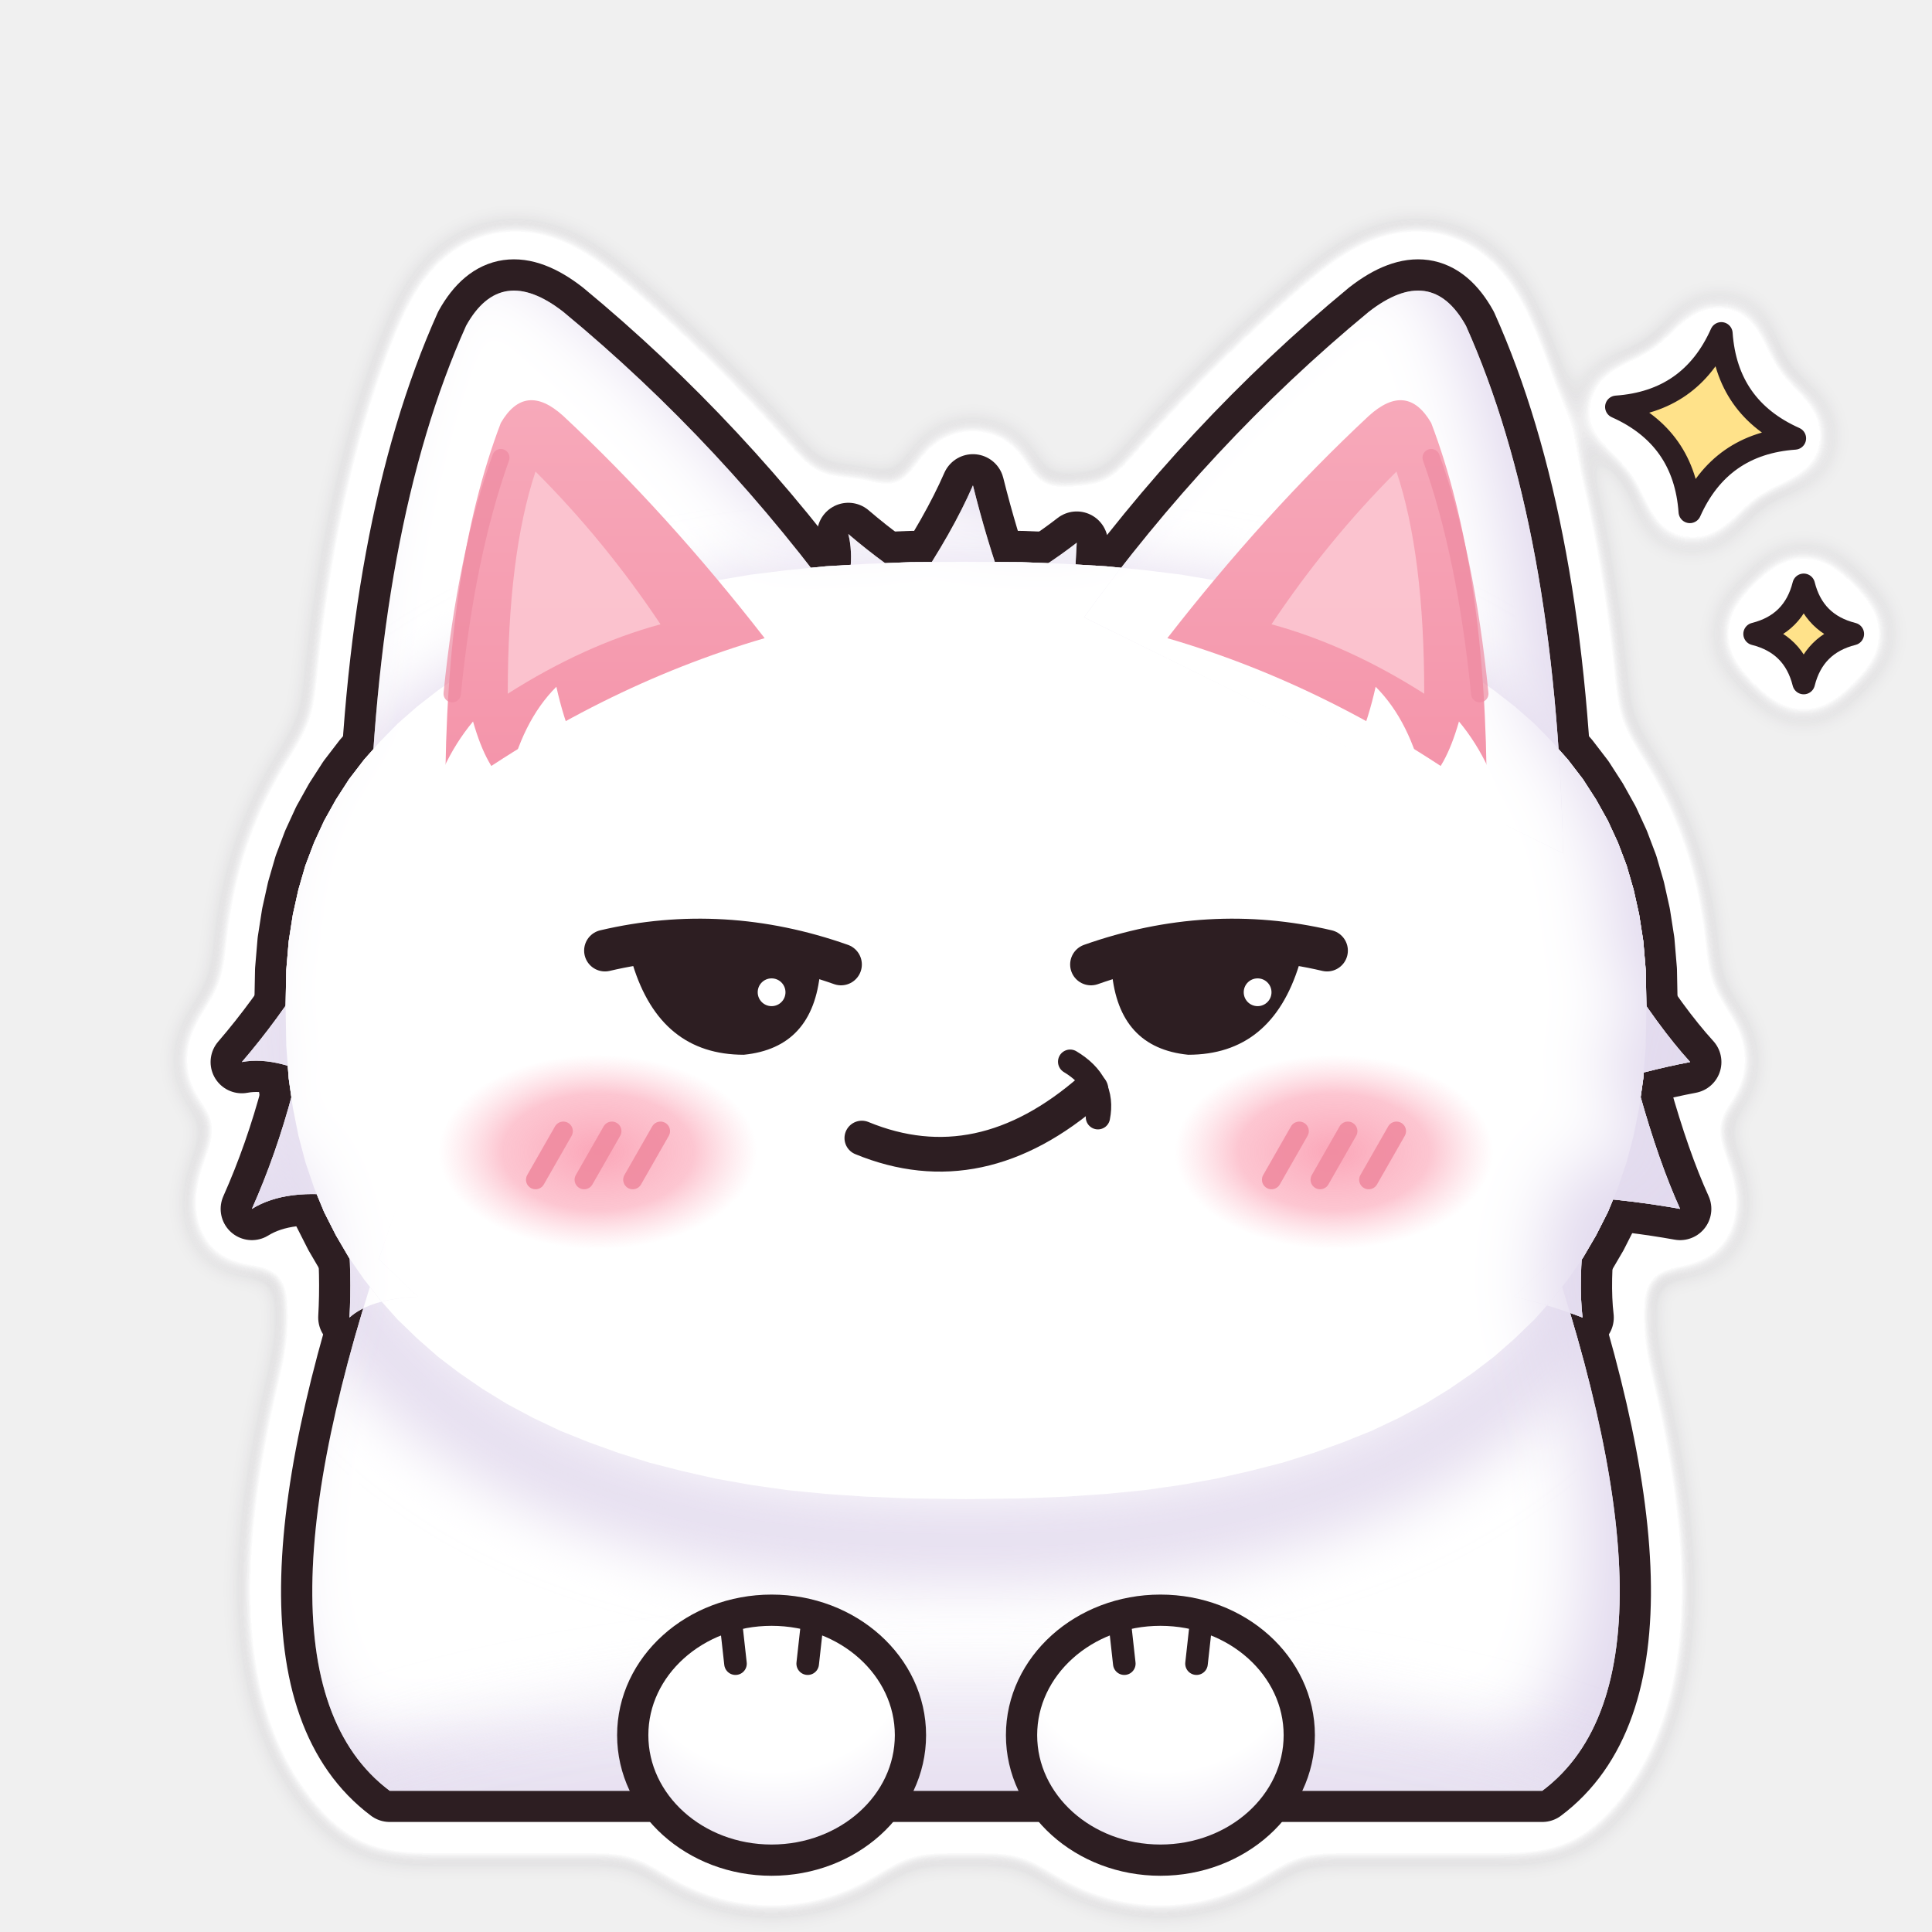
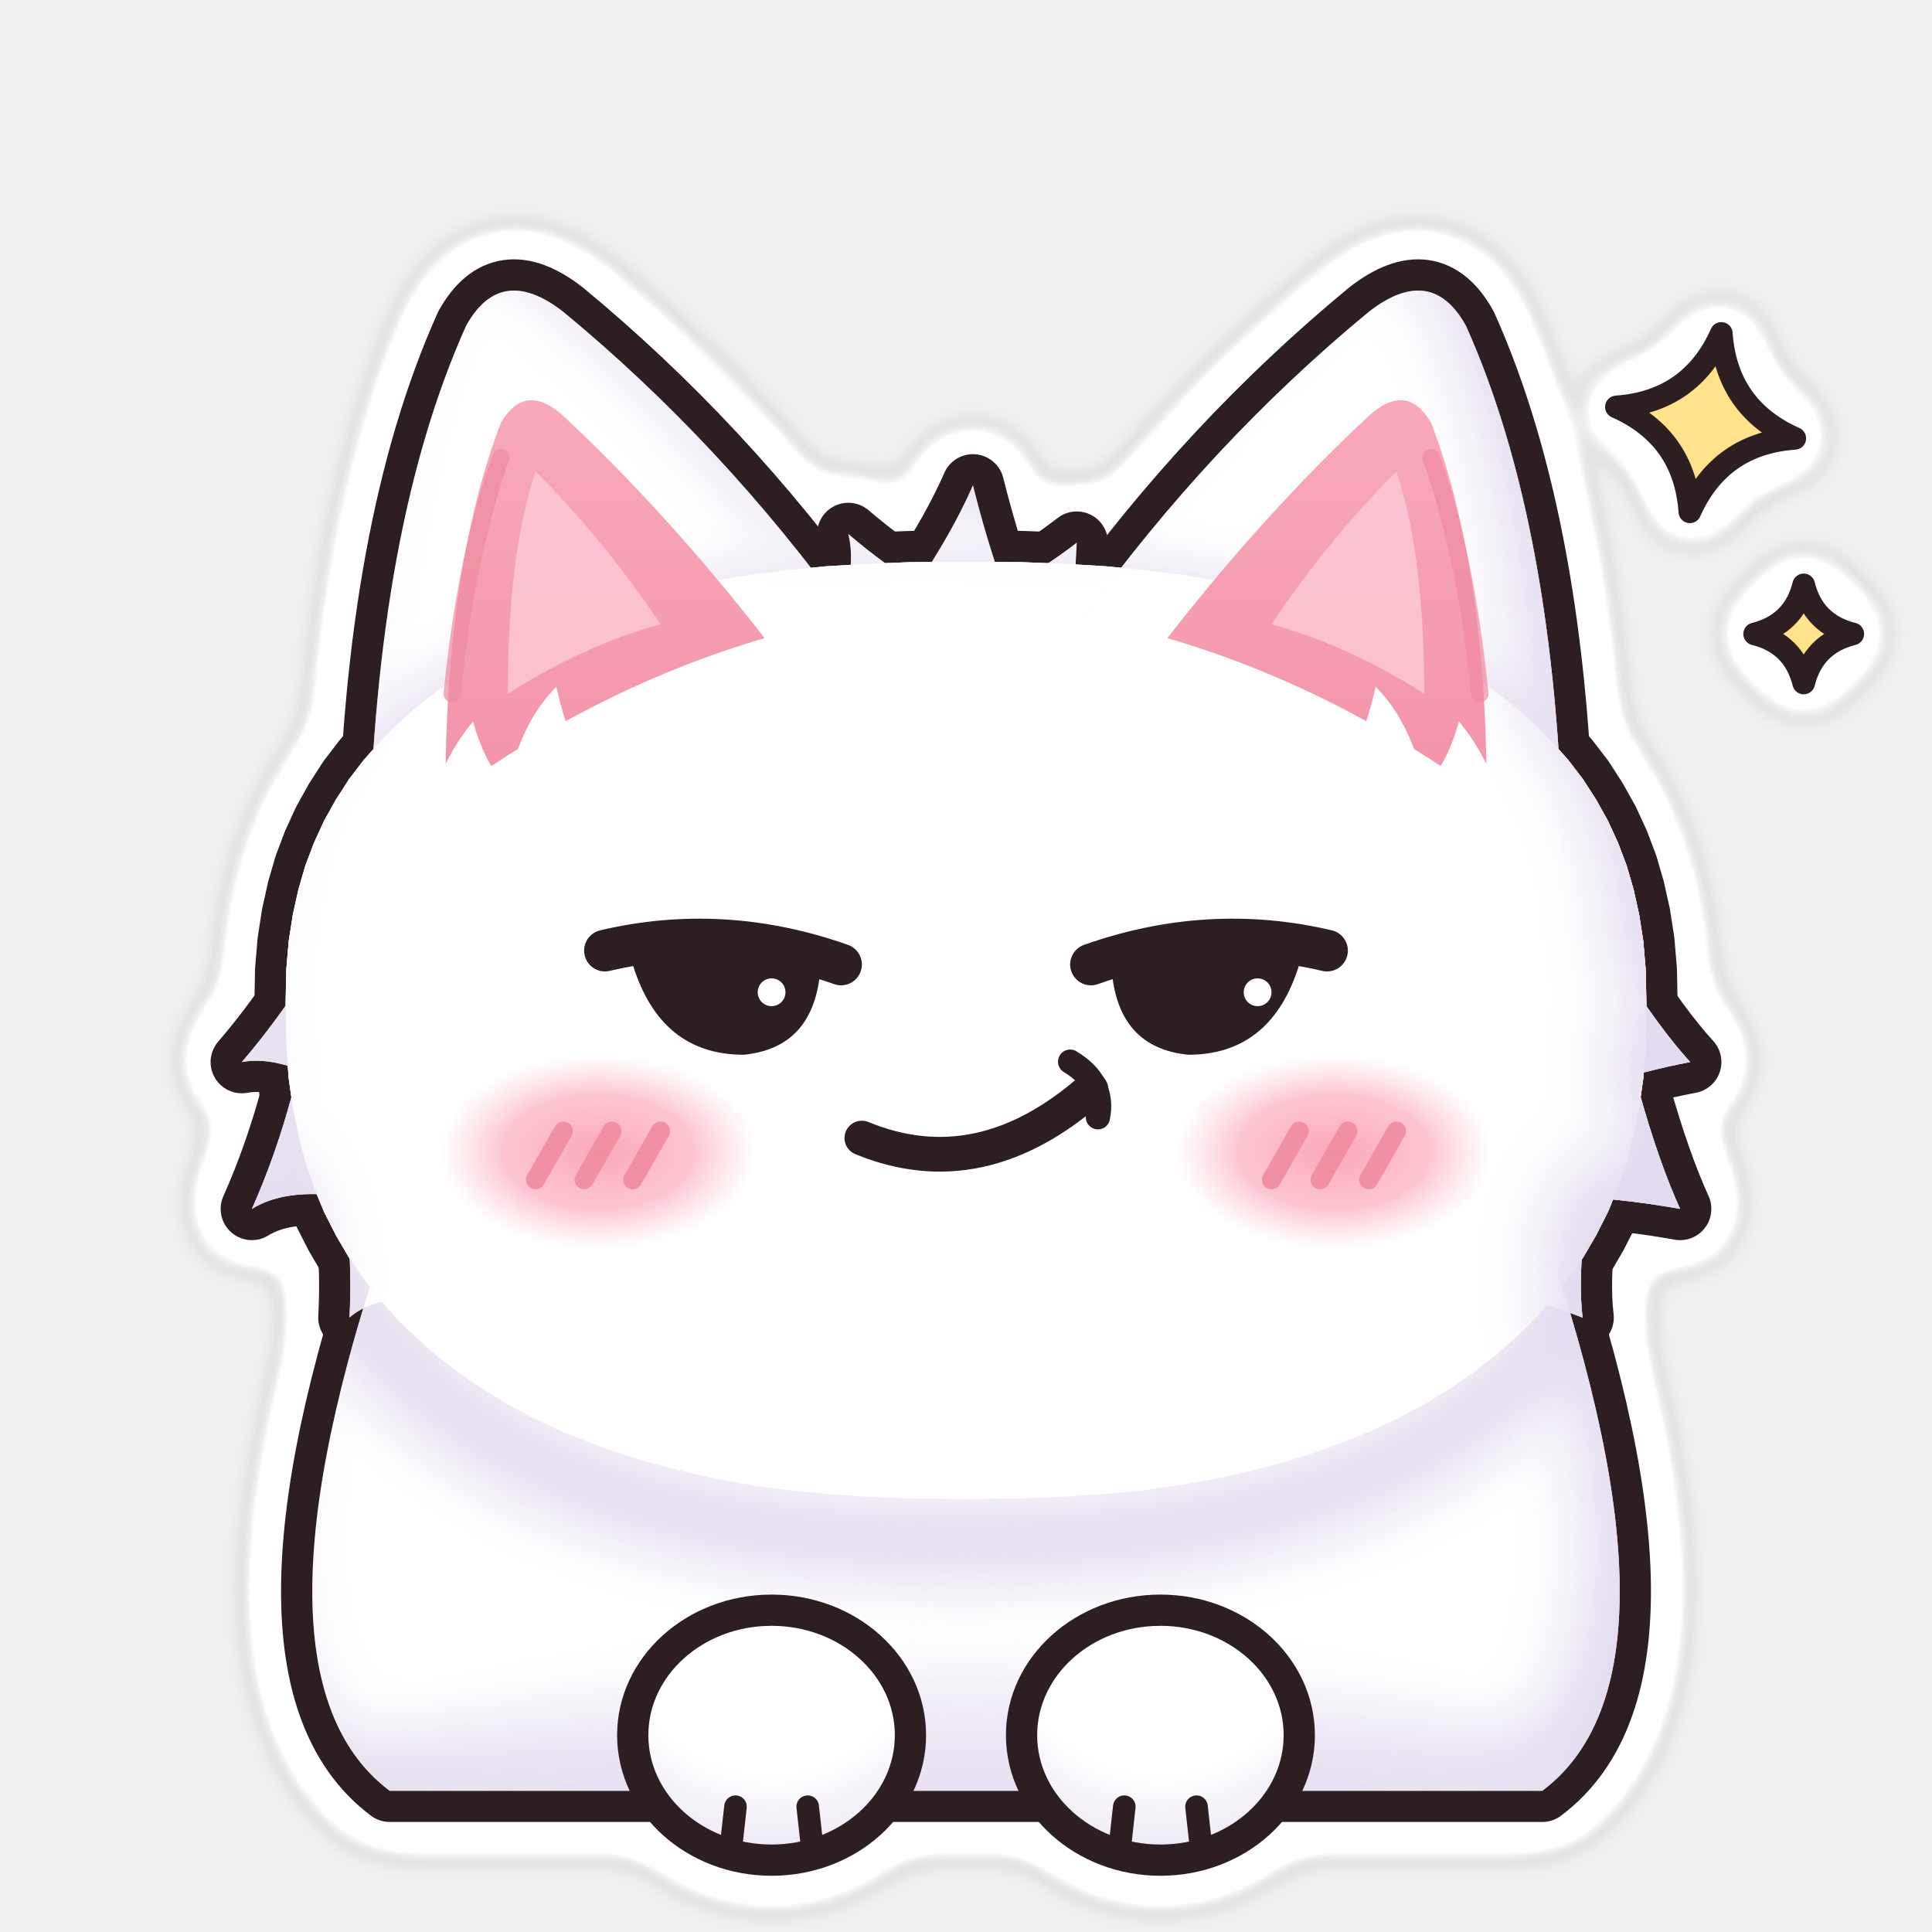
<svg xmlns="http://www.w3.org/2000/svg" viewBox="0 0 512 512" width="512" height="512">
  <defs>
    <linearGradient id="heartFill" x1="0" y1="0" x2="0" y2="1">
      <stop offset="0" stop-color="#ff9aae" />
      <stop offset="1" stop-color="#f4607d" />
    </linearGradient>
    <linearGradient id="lens" x1="0" y1="0" x2="1" y2="1">
      <stop offset="0" stop-color="#3b3350" />
      <stop offset="1" stop-color="#141019" />
    </linearGradient>
    <linearGradient id="flame" x1="0" y1="1" x2="0" y2="0">
      <stop offset="0" stop-color="#ff5a3d" />
      <stop offset="1" stop-color="#ffb43d" />
    </linearGradient>
    <linearGradient id="earFill" x1="0" y1="0" x2="0" y2="1">
      <stop offset="0" stop-color="#f7a9ba" />
      <stop offset="1" stop-color="#f493a9" />
    </linearGradient>
    <linearGradient id="mouthFill" x1="0" y1="0" x2="0" y2="1">
      <stop offset="0" stop-color="#9e2c46" />
      <stop offset="1" stop-color="#cc4a66" />
    </linearGradient>
    <linearGradient id="tongueFill" x1="0" y1="0" x2="0" y2="1">
      <stop offset="0" stop-color="#ff9db2" />
      <stop offset="1" stop-color="#f27994" />
    </linearGradient>
    <radialGradient id="blushFill">
      <stop offset="0" stop-color="#fba2b5" stop-opacity="0.95" />
      <stop offset="0.6" stop-color="#fcb3c2" stop-opacity="0.75" />
      <stop offset="1" stop-color="#fdc4cf" stop-opacity="0" />
    </radialGradient>
    <radialGradient id="blushStrong">
      <stop offset="0" stop-color="#f7839c" stop-opacity="0.95" />
      <stop offset="0.65" stop-color="#f996aa" stop-opacity="0.8" />
      <stop offset="1" stop-color="#fbb0bf" stop-opacity="0" />
    </radialGradient>
    <radialGradient id="pawShade" cx="0.5" cy="0.15" r="0.9">
      <stop offset="0.55" stop-color="#ffffff" />
      <stop offset="1" stop-color="#e9e3f2" />
    </radialGradient>
    <filter id="soft" x="-20%" y="-20%" width="140%" height="140%">
      <feGaussianBlur stdDeviation="9" />
    </filter>
    <filter id="rim" x="-10%" y="-10%" width="120%" height="120%">
      <feGaussianBlur stdDeviation="8" />
    </filter>
    <filter id="inner" filterUnits="userSpaceOnUse" x="-64" y="-64" width="640" height="640" color-interpolation-filters="sRGB">
      <feComponentTransfer in="SourceAlpha" result="outside">
        <feFuncA type="table" tableValues="1 0" />
      </feComponentTransfer>
      <feOffset in="outside" dx="-10" dy="-12" result="shifted" />
      <feGaussianBlur in="shifted" stdDeviation="10" result="soft" />
      <feComposite in="soft" in2="SourceAlpha" operator="in" result="edge" />
      <feFlood flood-color="#e2daee" />
      <feComposite in2="edge" operator="in" />
    </filter>
    <filter id="sticker" x="-15%" y="-15%" width="130%" height="130%" color-interpolation-filters="sRGB">
      <feGaussianBlur in="SourceAlpha" stdDeviation="7" result="blur" />
      <feComponentTransfer in="blur" result="mask">
        <feFuncA type="linear" slope="14" intercept="-0.6" />
      </feComponentTransfer>
      <feFlood flood-color="#ffffff" />
      <feComposite in2="mask" operator="in" result="border" />
      <feGaussianBlur in="mask" stdDeviation="2.5" result="shadowBlur" />
      <feFlood flood-color="#1d1428" flood-opacity="0.22" />
      <feComposite in2="shadowBlur" operator="in" result="shadow" />
      <feMerge>
        <feMergeNode in="shadow" />
        <feMergeNode in="border" />
        <feMergeNode in="SourceGraphic" />
      </feMerge>
    </filter>
  </defs>
  <g filter="url(#sticker)">
    <g transform="translate(256 274) scale(0.92) translate(-256 -266)">
      <clipPath id="sil">
        <path d="M92 316 C62 400 58 460 90 484 L422 484 C454 460 450 400 420 316 Z" />
        <path d="M84 214 Q86 120 112 62 Q122 44 140 58 Q186 96 222 146 Z" />
        <path d="M428 214 Q426 120 400 62 Q390 44 372 58 Q326 96 290 146 Z" />
        <path d="M452 258L451.8 269.5L451.1 278.8L449.9 287.3L448.3 295.3L446.3 302.9L443.8 310.3L440.9 317.3L437.5 324L433.7 330.5L429.4 336.7L424.7 342.7L419.7 348.3L414.1 353.7L408.2 358.9L401.9 363.7L395.2 368.3L388.2 372.6L380.7 376.6L372.9 380.3L364.7 383.6L356.1 386.7L347.2 389.5L337.8 391.9L328.1 394.1L318 395.9L307.5 397.4L296.4 398.5L284.7 399.3L271.9 399.8L256 400L240.1 399.8L227.3 399.3L215.6 398.5L204.5 397.4L194 395.9L183.9 394.1L174.2 391.9L164.8 389.5L155.9 386.7L147.3 383.6L139.1 380.3L131.3 376.6L123.8 372.6L116.8 368.3L110.1 363.7L103.8 358.9L97.9 353.7L92.3 348.3L87.3 342.7L82.6 336.7L78.3 330.5L74.5 324L71.1 317.3L68.2 310.3L65.7 302.9L63.7 295.3L62.1 287.3L60.9 278.8L60.2 269.5L60 258L60.2 247.6L60.9 239.3L62.1 231.6L63.7 224.4L65.7 217.5L68.2 210.9L71.1 204.6L74.5 198.5L78.3 192.6L82.6 187L87.3 181.7L92.3 176.6L97.9 171.7L103.8 167.1L110.1 162.7L116.8 158.6L123.8 154.7L131.3 151.1L139.1 147.8L147.3 144.7L155.9 142L164.8 139.5L174.2 137.3L183.9 135.4L194 133.7L204.5 132.4L215.6 131.3L227.3 130.6L240.1 130.1L256 130L271.9 130.1L284.7 130.6L296.4 131.3L307.5 132.4L318 133.7L328.1 135.4L337.8 137.3L347.2 139.5L356.1 142L364.7 144.7L372.9 147.8L380.7 151.1L388.2 154.7L395.2 158.6L401.9 162.7L408.2 167.1L414.1 171.7L419.7 176.6L424.7 181.7L429.4 187L433.7 192.6L437.5 198.5L440.9 204.6L443.8 210.9L446.3 217.5L448.3 224.4L449.9 231.6L451.1 239.3L451.8 247.6Z" />
        <path d="M219.5 145.6 Q224.5 131.6 222.1 122 Q232.5 130.9 244.5 138.4 Z" />
        <path d="M241 138 Q252.1 121.5 258 108 Q261.9 123.6 267 138 Z" />
        <path d="M266.5 138.6 Q279.3 131.2 287.9 124.5 Q287.2 135.2 287.5 145.4 Z" />
        <path d="M73 280.7 Q58 272.1 47.4 274.1 Q57.9 261.9 67 247.3 Z" />
        <path d="M445 247.3 Q455.4 264 464.6 274.1 Q451.5 276.6 439 280.7 Z" />
        <path d="M78 313 Q60.3 310.2 50.3 316.4 Q57.3 300.7 62 283 Z" />
        <path d="M450 283 Q455.6 303 461.7 316.4 Q447.7 313.9 434 313 Z" />
        <path d="M98.1 341.7 Q84.4 342.3 78.4 347.7 Q79.1 335.5 77.9 322.3 Z" />
        <path d="M434.1 322.3 Q432.4 337.6 433.6 347.7 Q424 344 413.9 341.7 Z" />
        <path d="M88.6 418.3 Q77.1 411.3 70 412.7 Q75.3 402.2 79.4 389.7 Z" />
        <path d="M432.6 389.7 Q437.1 404.4 442 412.7 Q432.6 414.7 423.4 418.3 Z" />
      </clipPath>
      <g fill="#2d1e22" stroke="#2d1e22" stroke-width="18" stroke-linejoin="round">
        <path d="M92 316 C62 400 58 460 90 484 L422 484 C454 460 450 400 420 316 Z" />
        <path d="M84 214 Q86 120 112 62 Q122 44 140 58 Q186 96 222 146 Z" />
        <path d="M428 214 Q426 120 400 62 Q390 44 372 58 Q326 96 290 146 Z" />
        <path d="M452 258L451.8 269.5L451.1 278.8L449.9 287.3L448.3 295.3L446.3 302.9L443.8 310.3L440.9 317.3L437.5 324L433.7 330.5L429.4 336.7L424.7 342.7L419.7 348.3L414.1 353.7L408.2 358.9L401.9 363.7L395.2 368.3L388.2 372.6L380.7 376.6L372.9 380.3L364.7 383.6L356.1 386.7L347.2 389.5L337.8 391.9L328.1 394.1L318 395.9L307.5 397.4L296.4 398.5L284.7 399.3L271.9 399.8L256 400L240.1 399.8L227.3 399.3L215.6 398.5L204.5 397.4L194 395.9L183.9 394.1L174.2 391.9L164.8 389.5L155.9 386.7L147.3 383.6L139.1 380.3L131.3 376.6L123.8 372.6L116.8 368.3L110.1 363.7L103.8 358.9L97.9 353.7L92.3 348.3L87.3 342.7L82.6 336.7L78.3 330.5L74.5 324L71.1 317.3L68.2 310.3L65.7 302.9L63.7 295.3L62.1 287.3L60.9 278.8L60.2 269.5L60 258L60.2 247.6L60.9 239.3L62.1 231.6L63.7 224.4L65.7 217.5L68.2 210.9L71.1 204.6L74.5 198.5L78.3 192.6L82.6 187L87.3 181.7L92.3 176.6L97.9 171.7L103.8 167.1L110.1 162.7L116.8 158.6L123.8 154.7L131.3 151.1L139.1 147.8L147.3 144.7L155.9 142L164.8 139.5L174.2 137.3L183.9 135.4L194 133.7L204.5 132.4L215.6 131.3L227.3 130.6L240.1 130.1L256 130L271.9 130.1L284.7 130.6L296.4 131.3L307.5 132.4L318 133.7L328.1 135.4L337.8 137.3L347.2 139.5L356.1 142L364.7 144.7L372.9 147.8L380.7 151.1L388.2 154.7L395.2 158.6L401.9 162.7L408.2 167.1L414.1 171.7L419.7 176.6L424.7 181.7L429.4 187L433.7 192.6L437.5 198.5L440.9 204.6L443.8 210.9L446.3 217.5L448.3 224.4L449.9 231.6L451.1 239.3L451.8 247.6Z" />
        <path d="M219.5 145.6 Q224.5 131.6 222.1 122 Q232.5 130.9 244.5 138.4 Z" />
        <path d="M241 138 Q252.1 121.5 258 108 Q261.9 123.6 267 138 Z" />
        <path d="M266.5 138.6 Q279.3 131.2 287.9 124.5 Q287.2 135.2 287.5 145.4 Z" />
        <path d="M73 280.7 Q58 272.1 47.4 274.1 Q57.9 261.9 67 247.3 Z" />
        <path d="M445 247.3 Q455.4 264 464.6 274.1 Q451.5 276.6 439 280.7 Z" />
        <path d="M78 313 Q60.3 310.2 50.3 316.4 Q57.3 300.7 62 283 Z" />
        <path d="M450 283 Q455.6 303 461.7 316.4 Q447.7 313.9 434 313 Z" />
        <path d="M98.1 341.7 Q84.4 342.3 78.4 347.7 Q79.1 335.5 77.9 322.3 Z" />
        <path d="M434.1 322.3 Q432.4 337.6 433.6 347.7 Q424 344 413.9 341.7 Z" />
        <path d="M88.6 418.3 Q77.1 411.3 70 412.7 Q75.3 402.2 79.4 389.7 Z" />
        <path d="M432.6 389.7 Q437.1 404.4 442 412.7 Q432.6 414.7 423.4 418.3 Z" />
      </g>
      <g fill="#ffffff">
        <path d="M92 316 C62 400 58 460 90 484 L422 484 C454 460 450 400 420 316 Z" />
        <path d="M84 214 Q86 120 112 62 Q122 44 140 58 Q186 96 222 146 Z" />
        <path d="M428 214 Q426 120 400 62 Q390 44 372 58 Q326 96 290 146 Z" />
        <path d="M452 258L451.8 269.5L451.1 278.8L449.9 287.3L448.3 295.3L446.3 302.9L443.8 310.3L440.9 317.3L437.5 324L433.7 330.5L429.4 336.7L424.7 342.7L419.7 348.3L414.1 353.7L408.2 358.9L401.9 363.7L395.2 368.3L388.2 372.6L380.7 376.6L372.9 380.3L364.7 383.6L356.1 386.7L347.2 389.5L337.8 391.9L328.1 394.1L318 395.9L307.5 397.4L296.4 398.5L284.7 399.3L271.9 399.8L256 400L240.1 399.8L227.3 399.3L215.6 398.5L204.5 397.4L194 395.9L183.9 394.1L174.2 391.9L164.8 389.5L155.9 386.7L147.3 383.6L139.1 380.3L131.3 376.6L123.8 372.6L116.8 368.3L110.1 363.7L103.8 358.9L97.9 353.7L92.3 348.3L87.3 342.7L82.6 336.7L78.3 330.5L74.5 324L71.1 317.3L68.2 310.3L65.7 302.9L63.7 295.3L62.1 287.3L60.9 278.8L60.2 269.5L60 258L60.2 247.6L60.9 239.3L62.1 231.6L63.7 224.4L65.7 217.5L68.2 210.9L71.1 204.6L74.5 198.5L78.3 192.6L82.6 187L87.3 181.7L92.3 176.6L97.9 171.7L103.8 167.1L110.1 162.7L116.8 158.6L123.8 154.7L131.3 151.1L139.1 147.8L147.3 144.7L155.9 142L164.8 139.5L174.2 137.3L183.9 135.4L194 133.7L204.5 132.4L215.6 131.3L227.3 130.6L240.1 130.1L256 130L271.9 130.1L284.7 130.6L296.4 131.3L307.5 132.4L318 133.7L328.1 135.4L337.8 137.3L347.2 139.5L356.1 142L364.7 144.7L372.9 147.8L380.7 151.1L388.2 154.7L395.2 158.6L401.9 162.7L408.2 167.1L414.1 171.7L419.7 176.6L424.7 181.7L429.4 187L433.7 192.6L437.5 198.5L440.9 204.6L443.8 210.9L446.3 217.5L448.3 224.4L449.9 231.6L451.1 239.3L451.8 247.6Z" />
        <path d="M219.5 145.6 Q224.5 131.6 222.1 122 Q232.5 130.9 244.5 138.4 Z" />
        <path d="M241 138 Q252.1 121.5 258 108 Q261.9 123.6 267 138 Z" />
        <path d="M266.5 138.6 Q279.3 131.2 287.9 124.5 Q287.2 135.2 287.5 145.4 Z" />
        <path d="M73 280.7 Q58 272.1 47.4 274.1 Q57.9 261.9 67 247.3 Z" />
        <path d="M445 247.3 Q455.4 264 464.6 274.1 Q451.5 276.6 439 280.7 Z" />
        <path d="M78 313 Q60.3 310.2 50.3 316.4 Q57.3 300.7 62 283 Z" />
        <path d="M450 283 Q455.6 303 461.7 316.4 Q447.7 313.9 434 313 Z" />
        <path d="M98.1 341.7 Q84.4 342.3 78.4 347.7 Q79.1 335.5 77.9 322.3 Z" />
        <path d="M434.1 322.3 Q432.4 337.6 433.6 347.7 Q424 344 413.9 341.7 Z" />
        <path d="M88.6 418.3 Q77.1 411.3 70 412.7 Q75.3 402.2 79.4 389.7 Z" />
        <path d="M432.6 389.7 Q437.1 404.4 442 412.7 Q432.6 414.7 423.4 418.3 Z" />
      </g>
      <g clip-path="url(#sil)">
        <path d="M452 258L451.8 269.5L451.1 278.8L449.9 287.3L448.3 295.3L446.3 302.9L443.8 310.3L440.9 317.3L437.5 324L433.7 330.5L429.4 336.7L424.7 342.7L419.7 348.3L414.1 353.7L408.2 358.9L401.9 363.7L395.2 368.3L388.2 372.6L380.7 376.6L372.9 380.3L364.7 383.6L356.1 386.7L347.2 389.5L337.8 391.9L328.1 394.1L318 395.9L307.5 397.4L296.4 398.5L284.7 399.3L271.9 399.8L256 400L240.1 399.8L227.3 399.3L215.6 398.5L204.5 397.4L194 395.9L183.9 394.1L174.2 391.9L164.8 389.5L155.9 386.7L147.3 383.6L139.1 380.3L131.3 376.6L123.8 372.6L116.8 368.3L110.1 363.7L103.8 358.9L97.9 353.7L92.3 348.3L87.3 342.7L82.6 336.7L78.3 330.5L74.5 324L71.1 317.3L68.2 310.3L65.7 302.9L63.7 295.3L62.1 287.3L60.9 278.8L60.2 269.5L60 258L60.2 247.6L60.9 239.3L62.1 231.6L63.7 224.4L65.7 217.5L68.2 210.9L71.1 204.6L74.5 198.5L78.3 192.6L82.6 187L87.3 181.7L92.3 176.6L97.9 171.7L103.8 167.1L110.1 162.7L116.8 158.6L123.8 154.7L131.3 151.1L139.1 147.8L147.3 144.7L155.9 142L164.8 139.5L174.2 137.3L183.9 135.4L194 133.7L204.5 132.4L215.6 131.3L227.3 130.6L240.1 130.1L256 130L271.9 130.1L284.7 130.6L296.4 131.3L307.5 132.4L318 133.7L328.1 135.4L337.8 137.3L347.2 139.5L356.1 142L364.7 144.7L372.9 147.8L380.7 151.1L388.2 154.7L395.2 158.6L401.9 162.7L408.2 167.1L414.1 171.7L419.7 176.6L424.7 181.7L429.4 187L433.7 192.6L437.5 198.5L440.9 204.6L443.8 210.9L446.3 217.5L448.3 224.4L449.9 231.6L451.1 239.3L451.8 247.6Z" fill="none" stroke="#e6dff0" stroke-width="26" filter="url(#rim)" transform="translate(0 12)" />
        <path d="M452 258L451.8 269.5L451.1 278.8L449.9 287.3L448.3 295.3L446.3 302.9L443.8 310.3L440.9 317.3L437.5 324L433.7 330.5L429.4 336.7L424.7 342.7L419.7 348.3L414.1 353.7L408.2 358.9L401.9 363.7L395.2 368.3L388.2 372.6L380.7 376.6L372.9 380.3L364.7 383.6L356.1 386.7L347.2 389.5L337.8 391.9L328.1 394.1L318 395.9L307.5 397.4L296.4 398.5L284.7 399.3L271.9 399.8L256 400L240.1 399.8L227.3 399.3L215.6 398.5L204.5 397.4L194 395.9L183.9 394.1L174.2 391.9L164.8 389.5L155.9 386.7L147.3 383.6L139.1 380.3L131.3 376.6L123.8 372.6L116.8 368.3L110.1 363.7L103.8 358.9L97.9 353.7L92.3 348.3L87.3 342.7L82.6 336.7L78.3 330.5L74.5 324L71.1 317.3L68.2 310.3L65.7 302.9L63.7 295.3L62.1 287.3L60.9 278.8L60.2 269.5L60 258L60.2 247.6L60.9 239.3L62.1 231.6L63.7 224.4L65.7 217.5L68.2 210.9L71.1 204.6L74.5 198.5L78.3 192.6L82.6 187L87.3 181.7L92.3 176.6L97.9 171.7L103.8 167.1L110.1 162.7L116.8 158.6L123.8 154.7L131.3 151.1L139.1 147.8L147.3 144.7L155.9 142L164.8 139.5L174.2 137.3L183.9 135.4L194 133.7L204.5 132.4L215.6 131.3L227.3 130.6L240.1 130.1L256 130L271.9 130.1L284.7 130.6L296.4 131.3L307.5 132.4L318 133.7L328.1 135.4L337.8 137.3L347.2 139.5L356.1 142L364.7 144.7L372.9 147.8L380.7 151.1L388.2 154.7L395.2 158.6L401.9 162.7L408.2 167.1L414.1 171.7L419.7 176.6L424.7 181.7L429.4 187L433.7 192.6L437.5 198.5L440.9 204.6L443.8 210.9L446.3 217.5L448.3 224.4L449.9 231.6L451.1 239.3L451.8 247.6Z" fill="#ffffff" />
      </g>
      <g filter="url(#inner)" fill="#ffffff">
        <path d="M92 316 C62 400 58 460 90 484 L422 484 C454 460 450 400 420 316 Z" />
        <path d="M84 214 Q86 120 112 62 Q122 44 140 58 Q186 96 222 146 Z" />
        <path d="M428 214 Q426 120 400 62 Q390 44 372 58 Q326 96 290 146 Z" />
        <path d="M452 258L451.8 269.5L451.1 278.8L449.9 287.3L448.3 295.3L446.3 302.9L443.8 310.3L440.9 317.3L437.5 324L433.7 330.5L429.4 336.7L424.7 342.7L419.7 348.3L414.1 353.7L408.2 358.9L401.9 363.7L395.2 368.3L388.2 372.6L380.7 376.6L372.9 380.3L364.7 383.6L356.1 386.7L347.2 389.5L337.8 391.9L328.1 394.1L318 395.9L307.5 397.4L296.4 398.5L284.7 399.3L271.9 399.8L256 400L240.1 399.8L227.3 399.3L215.6 398.5L204.5 397.4L194 395.9L183.9 394.1L174.2 391.9L164.8 389.5L155.9 386.7L147.3 383.6L139.1 380.3L131.3 376.6L123.8 372.6L116.8 368.3L110.1 363.7L103.8 358.9L97.9 353.7L92.3 348.3L87.3 342.7L82.6 336.7L78.3 330.5L74.5 324L71.1 317.3L68.2 310.3L65.7 302.9L63.7 295.3L62.1 287.3L60.9 278.8L60.2 269.5L60 258L60.2 247.6L60.9 239.3L62.1 231.6L63.7 224.4L65.7 217.5L68.2 210.9L71.1 204.6L74.5 198.5L78.3 192.6L82.6 187L87.3 181.7L92.3 176.6L97.9 171.7L103.8 167.1L110.1 162.7L116.8 158.6L123.8 154.7L131.3 151.1L139.1 147.8L147.3 144.7L155.9 142L164.8 139.5L174.2 137.3L183.9 135.4L194 133.7L204.5 132.4L215.6 131.3L227.3 130.6L240.1 130.1L256 130L271.9 130.1L284.7 130.6L296.4 131.3L307.5 132.4L318 133.7L328.1 135.4L337.8 137.3L347.2 139.5L356.1 142L364.7 144.7L372.9 147.8L380.7 151.1L388.2 154.7L395.2 158.6L401.9 162.7L408.2 167.1L414.1 171.7L419.7 176.6L424.7 181.7L429.4 187L433.7 192.6L437.5 198.5L440.9 204.6L443.8 210.9L446.3 217.5L448.3 224.4L449.9 231.6L451.1 239.3L451.8 247.6Z" />
        <path d="M219.5 145.6 Q224.5 131.6 222.1 122 Q232.5 130.9 244.5 138.4 Z" />
        <path d="M241 138 Q252.1 121.5 258 108 Q261.9 123.6 267 138 Z" />
        <path d="M266.5 138.6 Q279.3 131.2 287.9 124.5 Q287.2 135.2 287.5 145.4 Z" />
        <path d="M73 280.7 Q58 272.1 47.4 274.1 Q57.9 261.9 67 247.3 Z" />
        <path d="M445 247.3 Q455.4 264 464.6 274.1 Q451.5 276.6 439 280.7 Z" />
        <path d="M78 313 Q60.3 310.2 50.3 316.4 Q57.3 300.7 62 283 Z" />
        <path d="M450 283 Q455.6 303 461.7 316.4 Q447.7 313.9 434 313 Z" />
        <path d="M98.1 341.7 Q84.4 342.3 78.4 347.7 Q79.1 335.5 77.9 322.3 Z" />
        <path d="M434.1 322.3 Q432.4 337.6 433.6 347.7 Q424 344 413.9 341.7 Z" />
        <path d="M88.6 418.3 Q77.1 411.3 70 412.7 Q75.3 402.2 79.4 389.7 Z" />
        <path d="M432.6 389.7 Q437.1 404.4 442 412.7 Q432.6 414.7 423.4 418.3 Z" />
      </g>
      <g clip-path="url(#sil)">
        <ellipse cx="256" cy="530" rx="240" ry="80" fill="#e9e3f2" filter="url(#soft)" opacity="0.7" />
      </g>
      <g>
        <path d="M106 198 Q106 132 122 90 Q129 78 140 88 Q170 116 198 152 Q150 166 106 198Z" fill="url(#earFill)" />
        <path d="M124 168 Q124 128 132 104 Q152 124 168 148 Q146 154 124 168Z" fill="#fcc9d3" opacity="0.85" />
        <path d="M108 168 Q112 128 122 100" fill="none" stroke="#ee8aa1" stroke-width="5" stroke-linecap="round" opacity="0.7" />
        <path d="M100 206 Q104 188 114 176 Q118 190 124 194 Q128 176 138 166 Q142 184 150 194 Q158 186 170 182 Q166 198 162 208Z" fill="#ffffff" />
      </g>
      <g transform="translate(512 0) scale(-1 1)">
        <path d="M106 198 Q106 132 122 90 Q129 78 140 88 Q170 116 198 152 Q150 166 106 198Z" fill="url(#earFill)" />
        <path d="M124 168 Q124 128 132 104 Q152 124 168 148 Q146 154 124 168Z" fill="#fcc9d3" opacity="0.85" />
        <path d="M108 168 Q112 128 122 100" fill="none" stroke="#ee8aa1" stroke-width="5" stroke-linecap="round" opacity="0.7" />
        <path d="M100 206 Q104 188 114 176 Q118 190 124 194 Q128 176 138 166 Q142 184 150 194 Q158 186 170 182 Q166 198 162 208Z" fill="#ffffff" />
      </g>
      <ellipse cx="150" cy="300" rx="46" ry="28" fill="url(#blushFill)" />
      <path d="M132 308 l8 -14 M146 308 l8 -14 M160 308 l8 -14" stroke="#f08ba0" stroke-width="5.5" stroke-linecap="round" opacity="0.9" />
      <ellipse cx="362" cy="300" rx="46" ry="28" fill="url(#blushFill)" />
      <path d="M344 308 l8 -14 M358 308 l8 -14 M372 308 l8 -14" stroke="#f08ba0" stroke-width="5.5" stroke-linecap="round" opacity="0.9" />
      <path d="M152 242 Q186 234 220 246" fill="none" stroke="#2d1e22" stroke-width="12" stroke-linecap="round" stroke-linejoin="round" />
      <path d="M160 246 Q186 240 214 248 Q212 270 192 272 Q168 272 160 246Z" fill="#2d1e22" />
      <path d="M292 246 Q326 234 360 242" fill="none" stroke="#2d1e22" stroke-width="12" stroke-linecap="round" stroke-linejoin="round" />
      <path d="M298 248 Q326 240 352 246 Q344 272 320 272 Q300 270 298 248Z" fill="#2d1e22" />
      <circle cx="200" cy="254" r="4" fill="#ffffff" />
      <circle cx="340" cy="254" r="4" fill="#ffffff" />
      <path d="M226 296 Q260 310 292 282" fill="none" stroke="#2d1e22" stroke-width="10" stroke-linecap="round" stroke-linejoin="round" />
      <path d="M286 274 Q296 280 294 290" fill="none" stroke="#2d1e22" stroke-width="7" stroke-linecap="round" stroke-linejoin="round" />
      <g transform="translate(200 468)">
        <ellipse cx="0" cy="0" rx="40" ry="36" fill="url(#pawShade)" stroke="#2d1e22" stroke-width="9" />
-         <path d="M-12 -35 l1.6 14.4 M12 -35 l-1.6 14.4" fill="none" stroke="#2d1e22" stroke-width="6.5" stroke-linecap="round" stroke-linejoin="round" />
+         <g transform="scale(1 -1)">
+           <path d="M-12 -35 l1.6 14.4 M12 -35 l-1.6 14.4" fill="none" stroke="#2d1e22" stroke-width="6.5" stroke-linecap="round" stroke-linejoin="round" />
+         </g>
      </g>
      <g transform="translate(312 468)">
        <ellipse cx="0" cy="0" rx="40" ry="36" fill="url(#pawShade)" stroke="#2d1e22" stroke-width="9" />
-         <path d="M-12 -35 l1.6 14.4 M12 -35 l-1.6 14.4" fill="none" stroke="#2d1e22" stroke-width="6.5" stroke-linecap="round" stroke-linejoin="round" />
+         <g transform="scale(1 -1)">
+           <path d="M-12 -35 l1.6 14.4 M12 -35 l-1.6 14.4" fill="none" stroke="#2d1e22" stroke-width="6.5" stroke-linecap="round" stroke-linejoin="round" />
+         </g>
      </g>
    </g>
    <path transform="translate(452 112) rotate(10)" d="M0 -24 Q4.8 -4.8 24 0 Q4.8 4.8 0 24 Q-4.8 4.8 -24 0 Q-4.8 -4.8 0 -24Z" fill="#ffe28a" stroke="#2d1e22" stroke-width="6" stroke-linejoin="round" />
    <path transform="translate(478 168)" d="M0 -13 Q2.6 -2.6 13 0 Q2.6 2.6 0 13 Q-2.6 2.6 -13 0 Q-2.6 -2.6 0 -13Z" fill="#ffe28a" stroke="#2d1e22" stroke-width="6" stroke-linejoin="round" />
  </g>
</svg>
